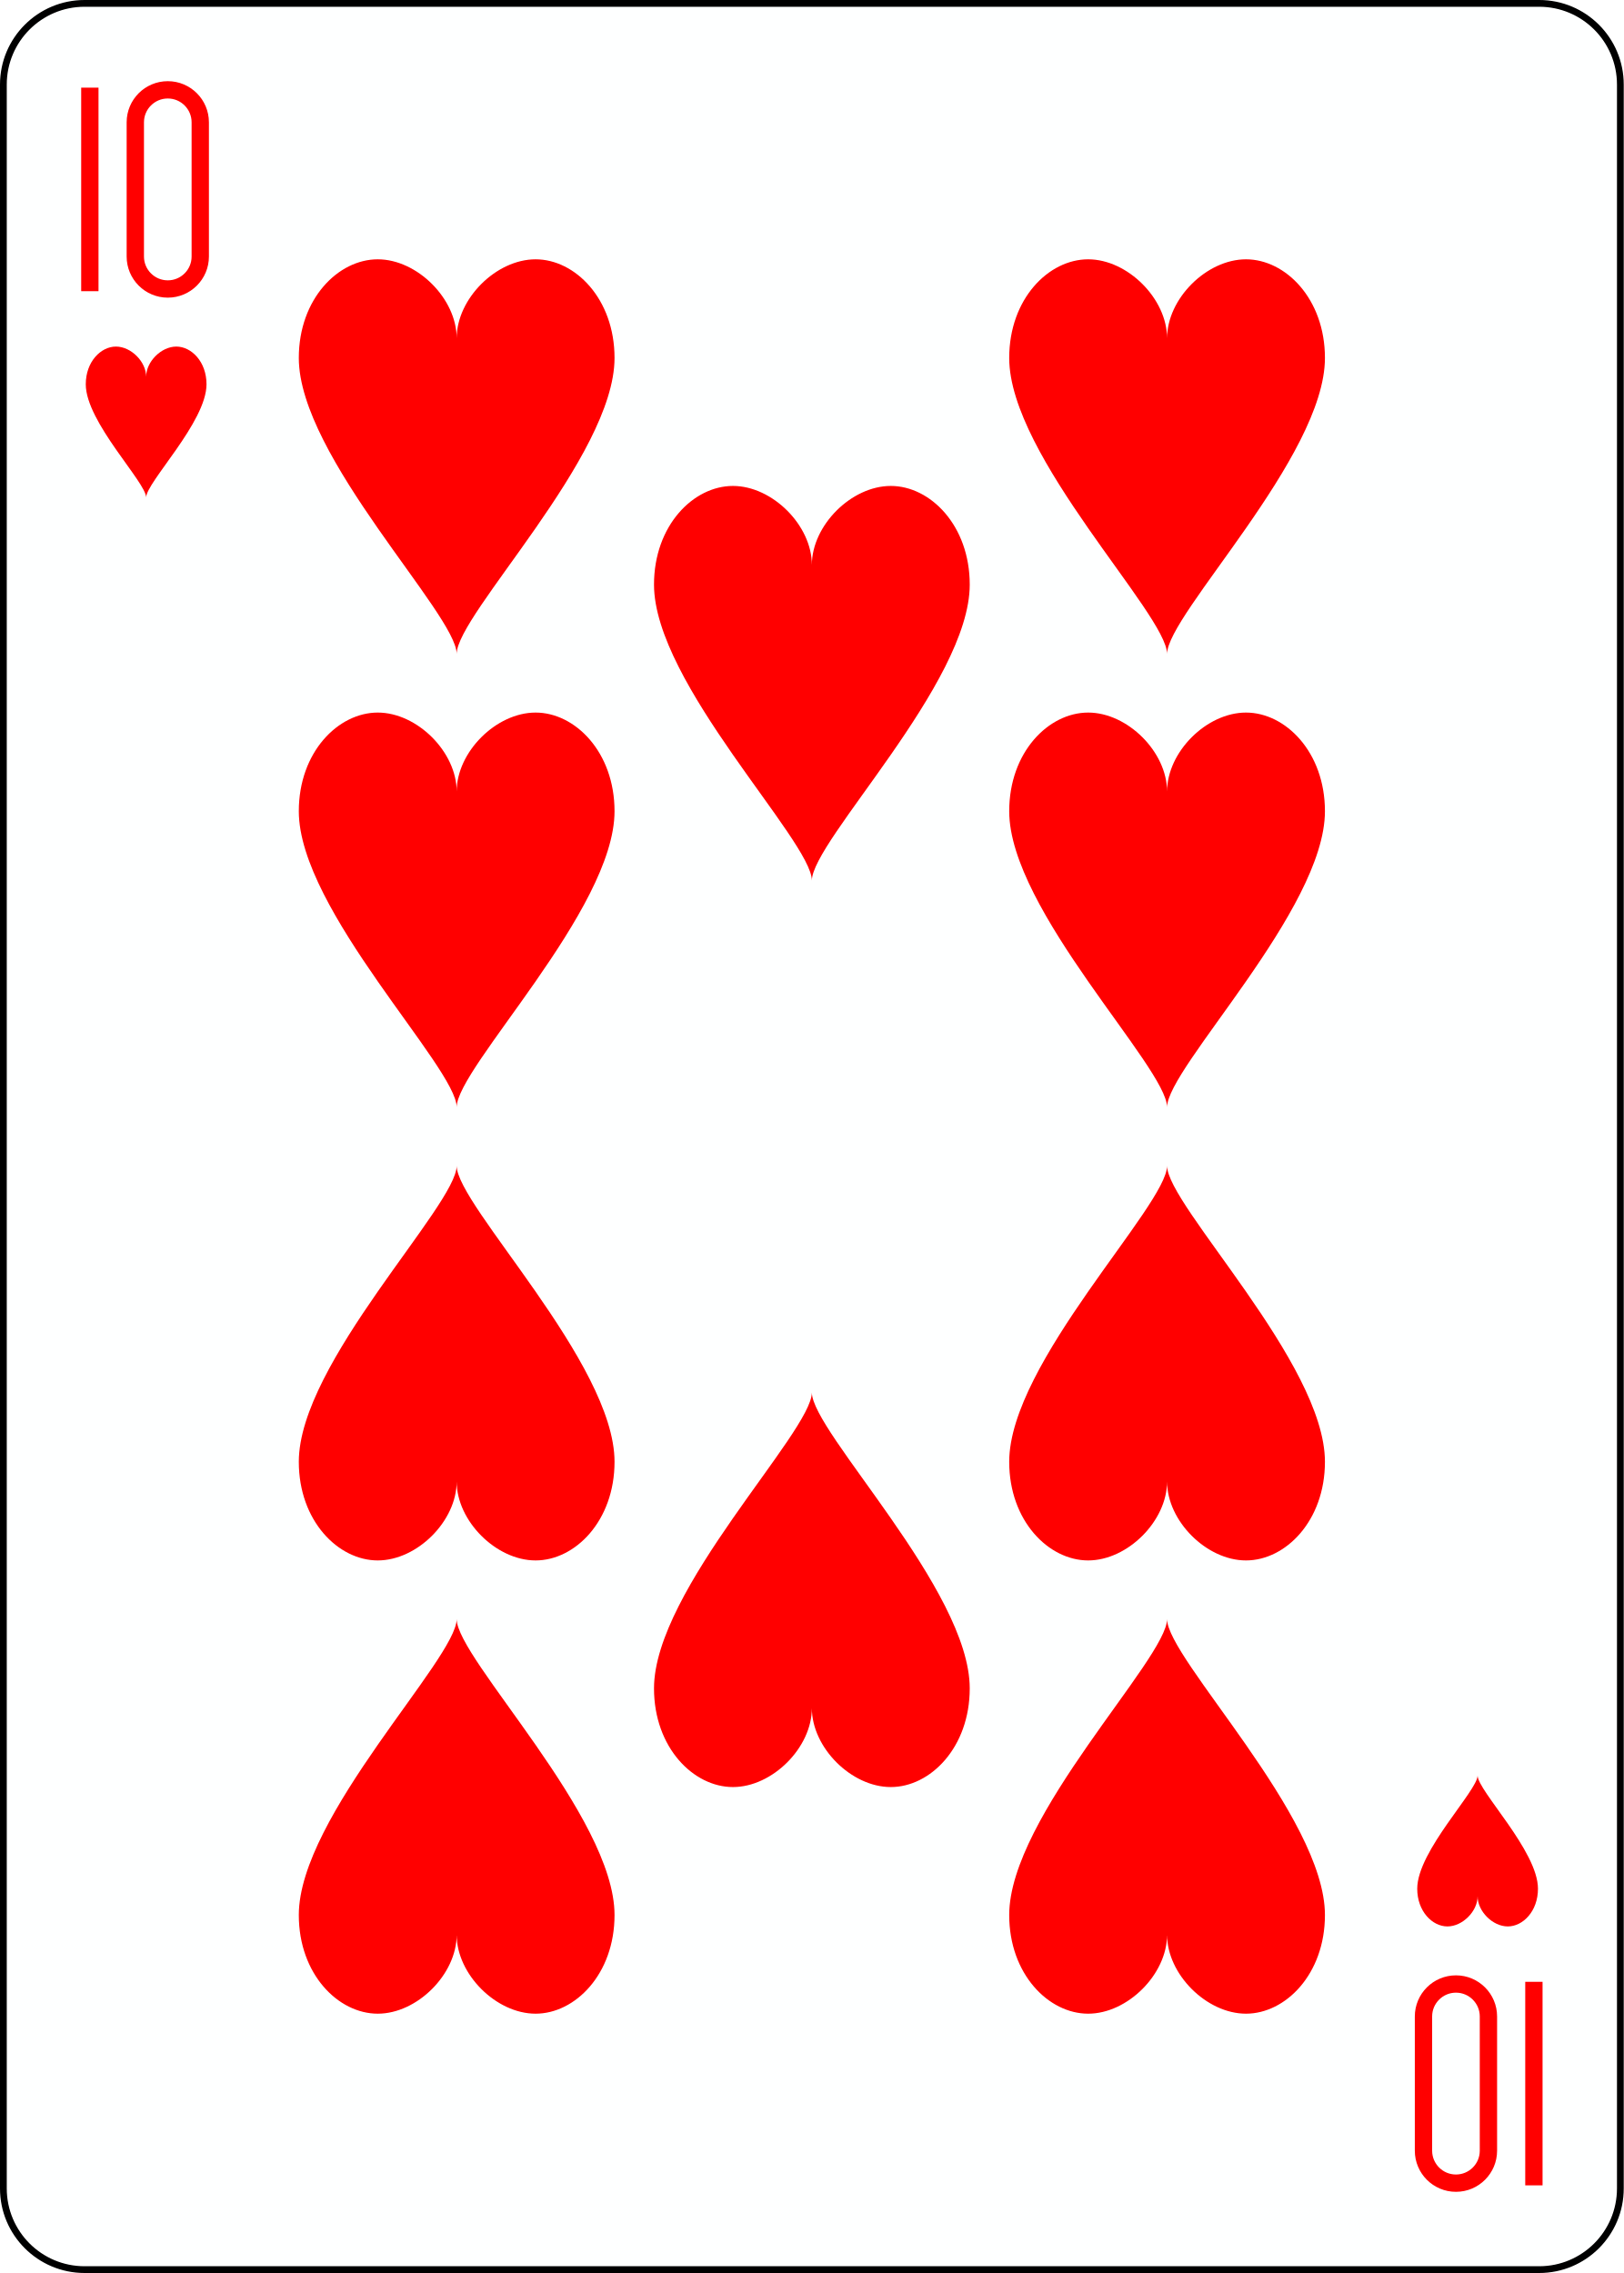
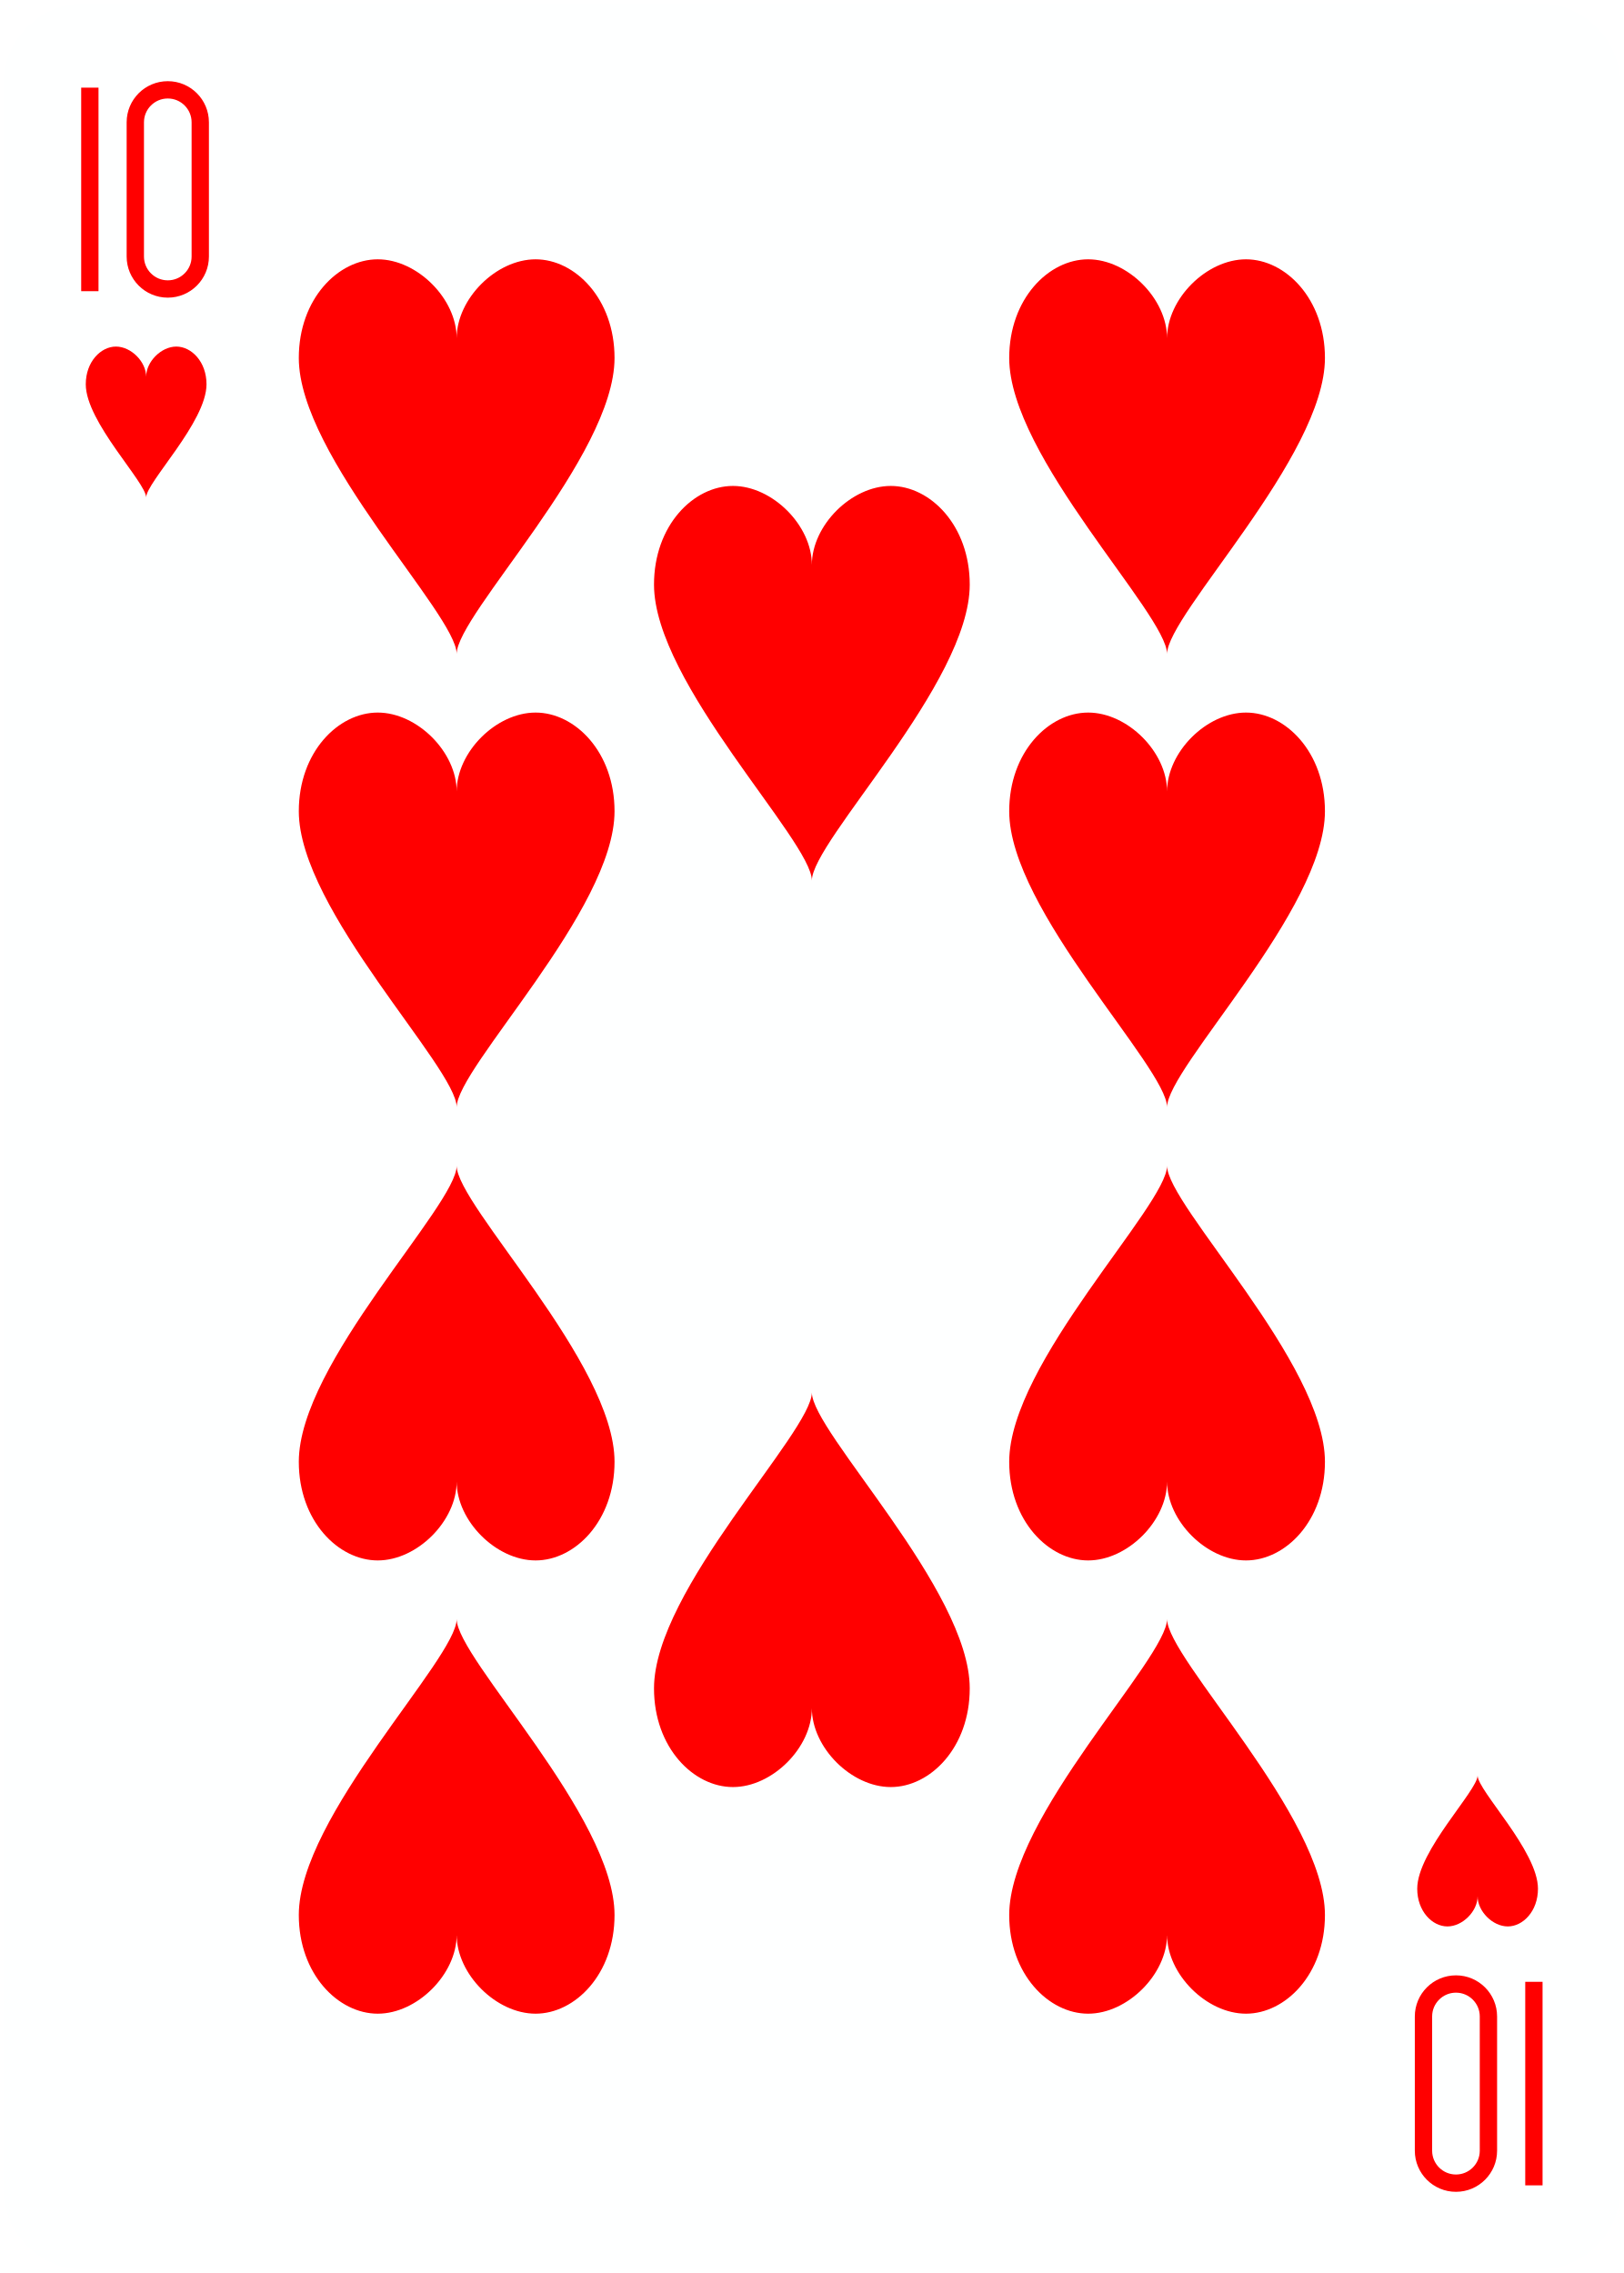
<svg xmlns="http://www.w3.org/2000/svg" xmlns:xlink="http://www.w3.org/1999/xlink" class="card" face="TH" height="3.5in" preserveAspectRatio="none" viewBox="-120 -168 240 336" width="2.5in">
  <symbol id="SHT" viewBox="-600 -600 1200 1200" preserveAspectRatio="xMinYMid">
    <path d="M0 -300C0 -400 100 -500 200 -500C300 -500 400 -400 400 -250C400 0 0 400 0 500C0 400 -400 0 -400 -250C-400 -400 -300 -500 -200 -500C-100 -500 0 -400 -0 -300Z" fill="red" />
  </symbol>
  <symbol id="VHT" viewBox="-500 -500 1000 1000" preserveAspectRatio="xMinYMid">
    <path d="M-260 430L-260 -430M-50 0L-50 -310A150 150 0 0 1 250 -310L250 310A150 150 0 0 1 -50 310Z" stroke="red" stroke-width="80" stroke-linecap="square" stroke-miterlimit="1.5" fill="none" />
  </symbol>
-   <rect width="239" height="335" x="-119.5" y="-167.5" rx="12" ry="12" fill="#feffff" stroke="black" />
+   <rect width="239" height="335" x="-119.5" y="-167.5" rx="12" ry="12" fill="#feffff" />
  <use xlink:href="#VHT" height="32" x="-114.4" y="-156" />
  <use xlink:href="#SHT" height="26.769" x="-111.784" y="-119" />
  <use xlink:href="#SHT" height="70" x="-87.501" y="-135.501" />
  <use xlink:href="#SHT" height="70" x="17.501" y="-135.501" />
  <use xlink:href="#SHT" height="70" x="-87.501" y="-68.5" />
  <use xlink:href="#SHT" height="70" x="17.501" y="-68.5" />
  <use xlink:href="#SHT" height="70" x="-35" y="-102" />
  <g transform="rotate(180)">
    <use xlink:href="#VHT" height="32" x="-114.4" y="-156" />
    <use xlink:href="#SHT" height="26.769" x="-111.784" y="-119" />
    <use xlink:href="#SHT" height="70" x="-87.501" y="-135.501" />
    <use xlink:href="#SHT" height="70" x="17.501" y="-135.501" />
    <use xlink:href="#SHT" height="70" x="-87.501" y="-68.5" />
    <use xlink:href="#SHT" height="70" x="17.501" y="-68.5" />
    <use xlink:href="#SHT" height="70" x="-35" y="-102" />
  </g>
</svg>
